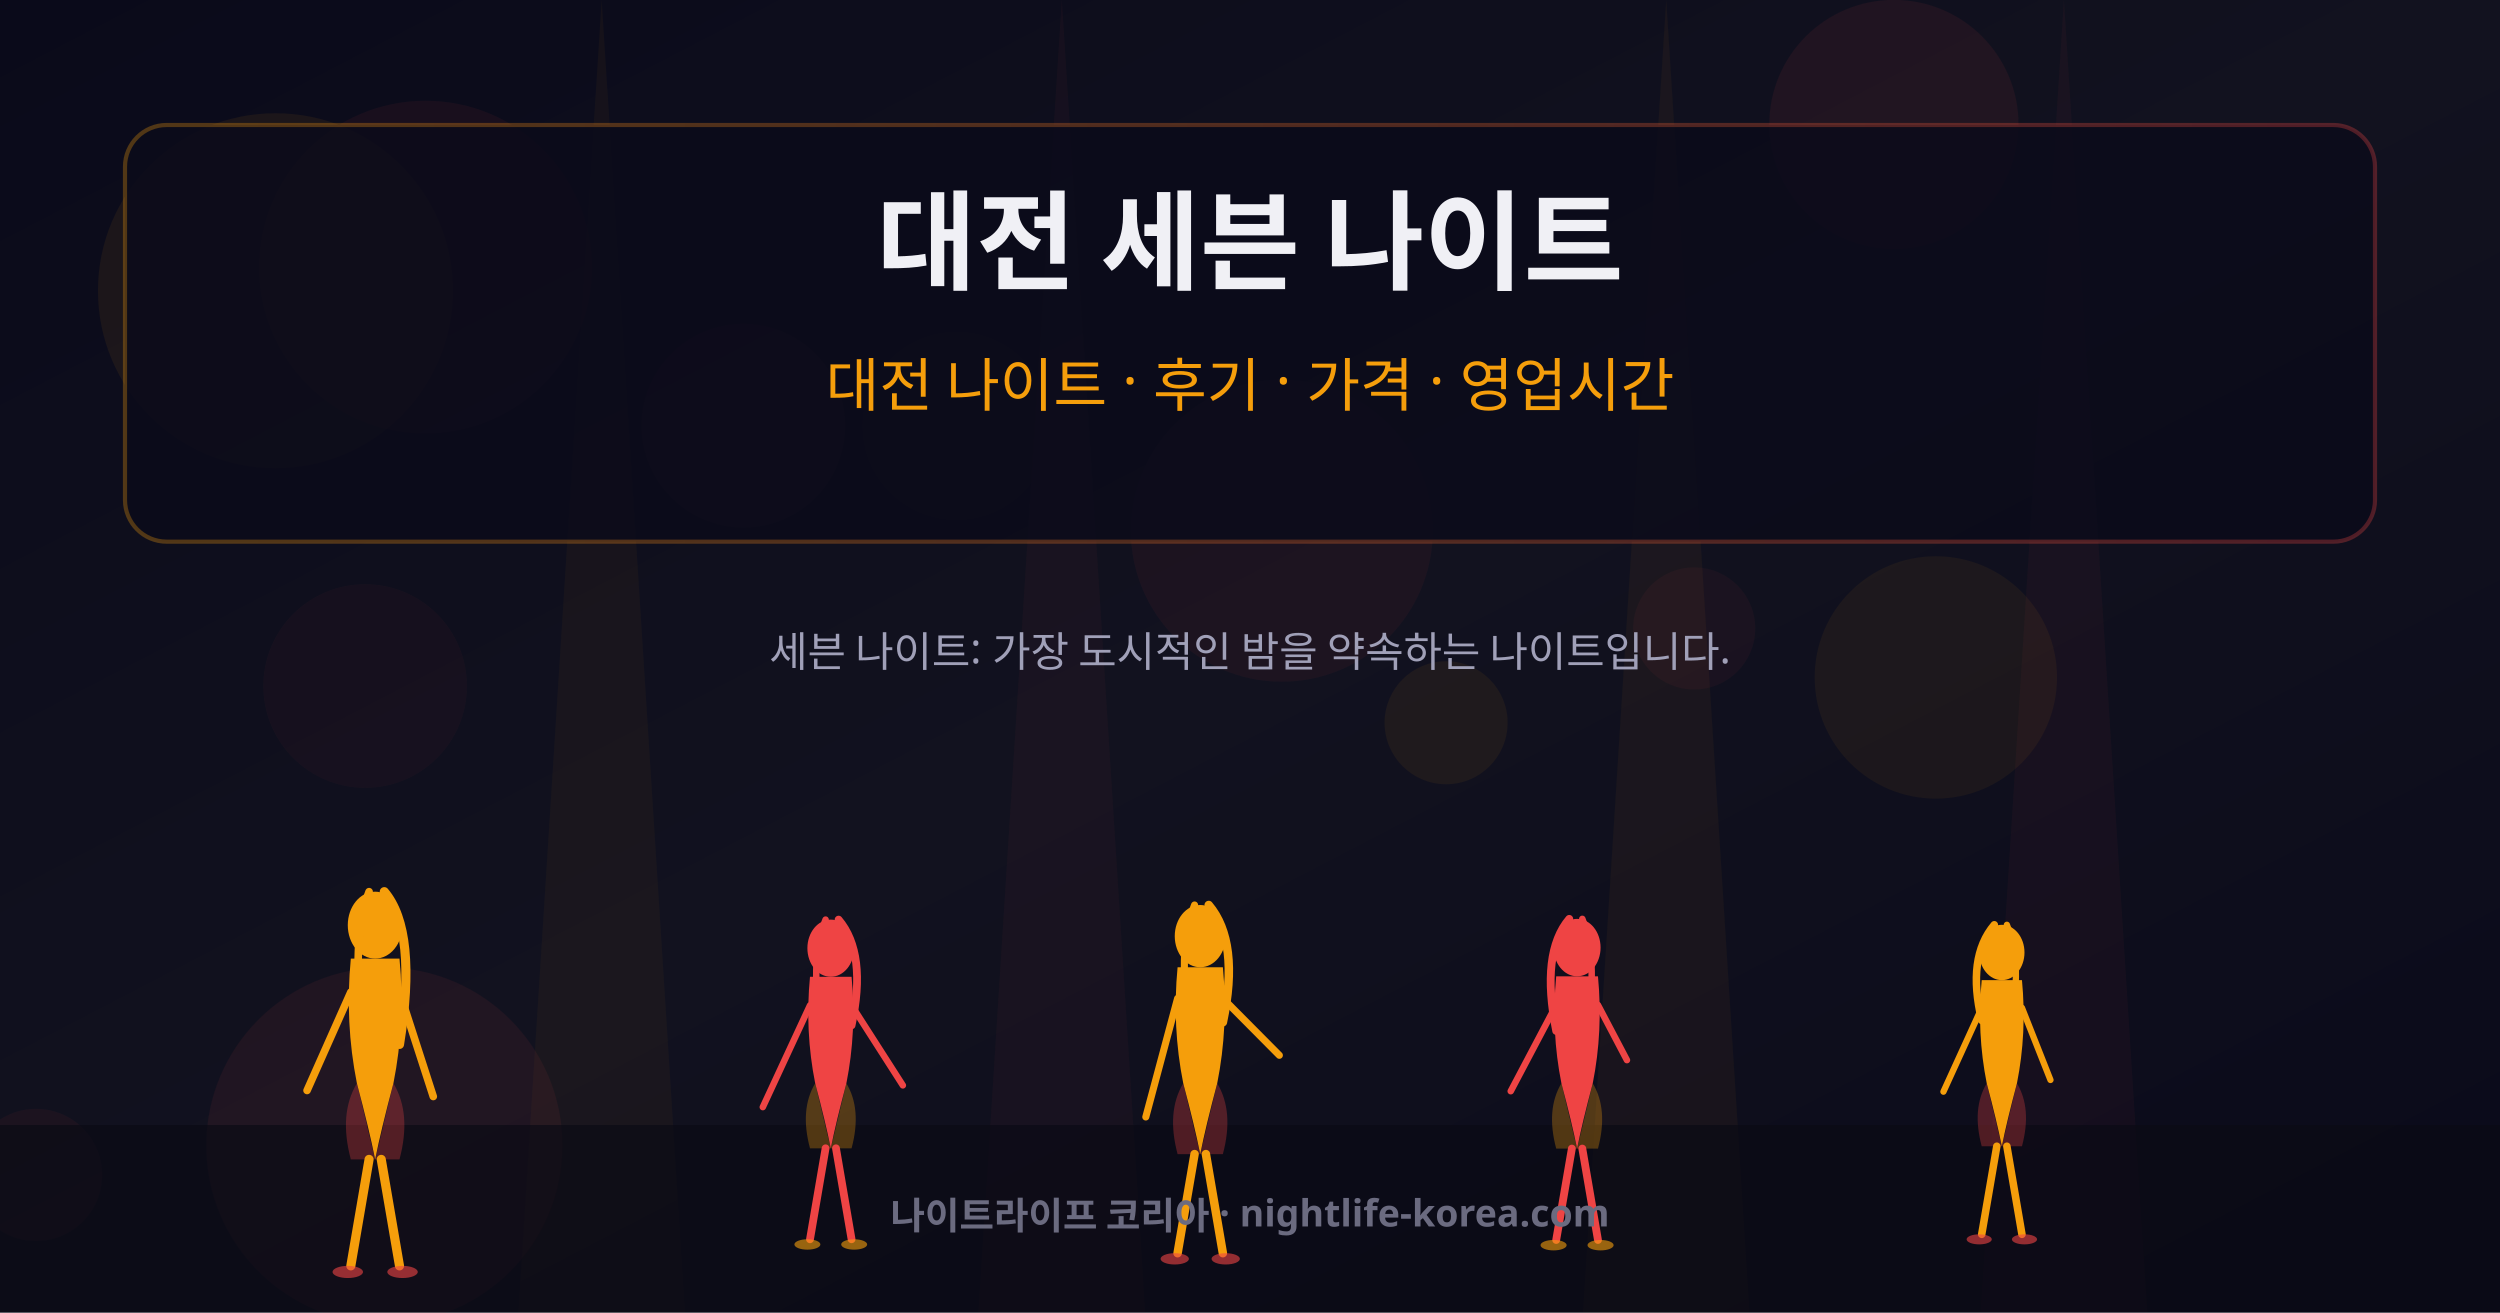
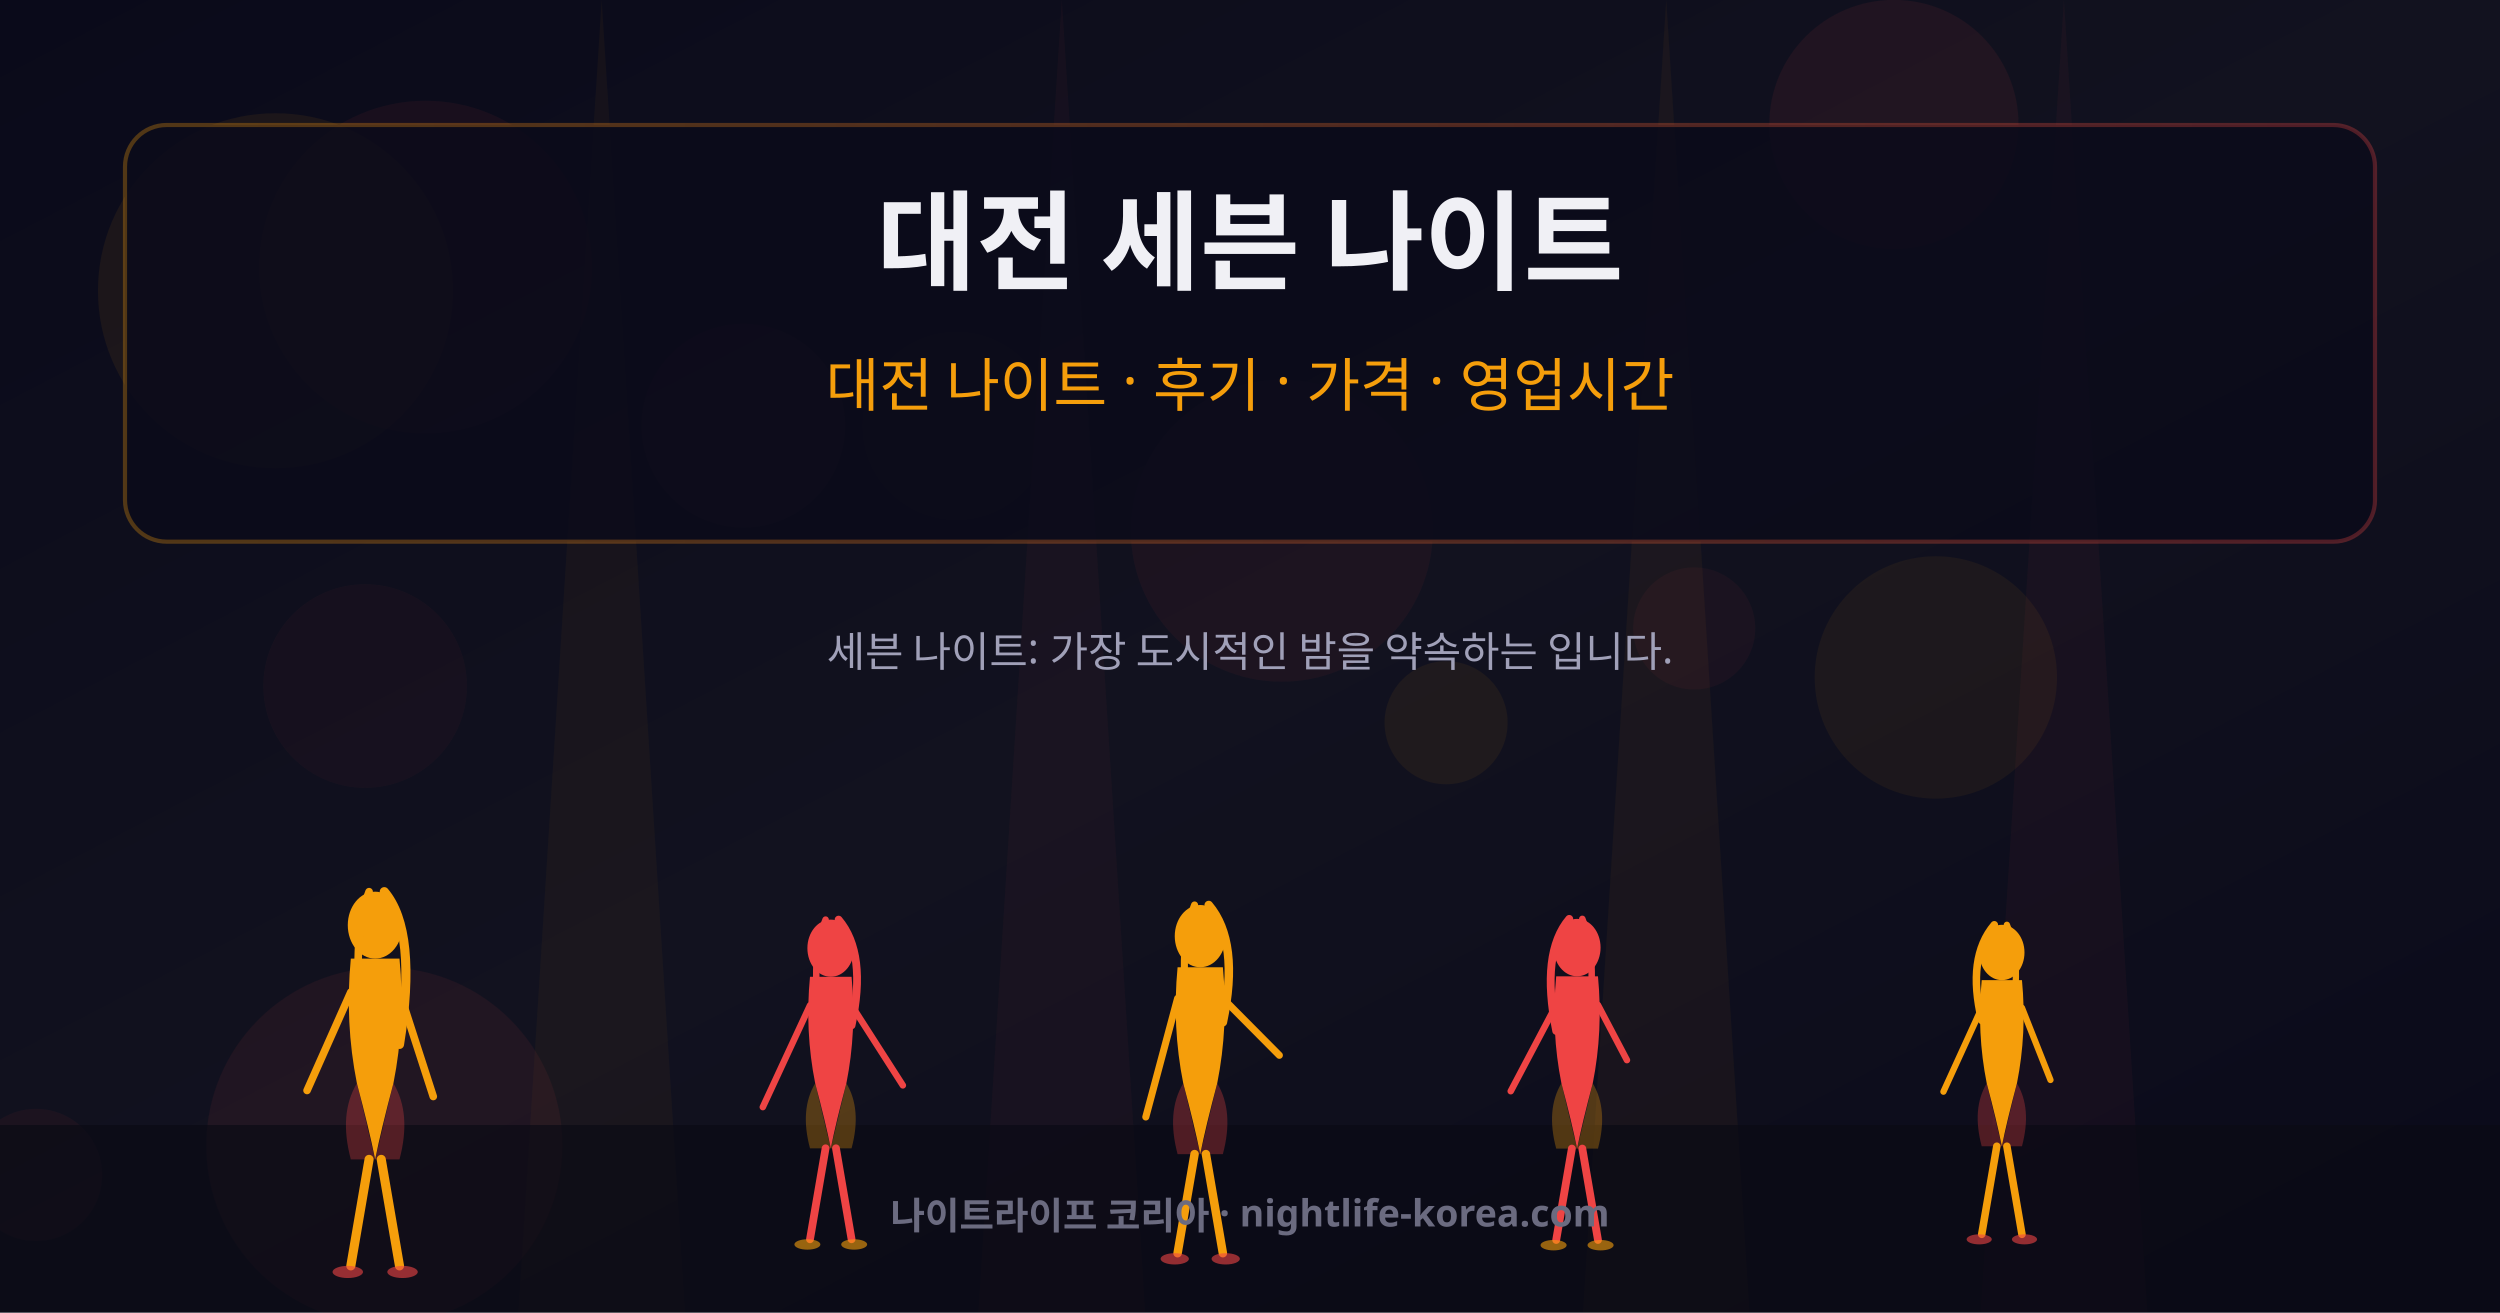
<svg xmlns="http://www.w3.org/2000/svg" viewBox="0 0 1200 630" width="1200" height="630">
  <defs>
    <linearGradient id="ogbg" x1="0%" y1="0%" x2="100%" y2="100%">
      <stop offset="0%" style="stop-color:#0a0a1a" />
      <stop offset="50%" style="stop-color:#12121f" />
      <stop offset="100%" style="stop-color:#0a0a1a" />
    </linearGradient>
    <linearGradient id="ogtxt" x1="0%" y1="0%" x2="100%" y2="0%">
      <stop offset="0%" style="stop-color:#f59e0b" />
      <stop offset="100%" style="stop-color:#ef4444" />
    </linearGradient>
  </defs>
  <rect width="1200" height="630" fill="url(#ogbg)" />
  <polygon points="288.8,0 248.8,630 328.8,630" fill="#f59e0b" opacity="0.04" />
  <polygon points="509.668,0 469.668,630 549.668,630" fill="#ef4444" opacity="0.041" />
  <polygon points="799.789,0 759.789,630 839.789,630" fill="#f59e0b" opacity="0.05" />
  <polygon points="990.676,0 950.676,630 1030.676,630" fill="#ef4444" opacity="0.045" />
  <circle cx="132.23" cy="139.564" r="85.197" fill="#f59e0b" opacity="0.071" />
  <circle cx="204.247" cy="128.24" r="79.879" fill="#ef4444" opacity="0.061" />
  <circle cx="694.129" cy="346.914" r="29.528" fill="#f59e0b" opacity="0.065" />
  <circle cx="184.499" cy="549.852" r="85.494" fill="#ef4444" opacity="0.069" />
  <circle cx="17.31" cy="563.963" r="31.719" fill="#ef4444" opacity="0.052" />
  <circle cx="459.13" cy="204.379" r="45.076" fill="#f59e0b" opacity="0.031" />
  <circle cx="356.796" cy="204.285" r="48.914" fill="#ef4444" opacity="0.052" />
  <circle cx="615.274" cy="254.748" r="72.473" fill="#ef4444" opacity="0.053" />
  <circle cx="175.26" cy="329.293" r="48.878" fill="#ef4444" opacity="0.039" />
  <circle cx="813.214" cy="301.648" r="29.308" fill="#ef4444" opacity="0.049" />
  <circle cx="929.209" cy="325.166" r="58.159" fill="#f59e0b" opacity="0.061" />
  <circle cx="909.079" cy="59.759" r="59.824" fill="#ef4444" opacity="0.074" />
  <rect x="0" y="540" width="1200" height="90" fill="#0a0a14" opacity="0.7" />
  <g transform="translate(180.0755,520) scale(1.460241)">
    <ellipse cx="0" cy="-52" rx="9" ry="11" fill="#f59e0b" />
    <path d="M3,-63 Q14,-50 8,-12.792" stroke="#f59e0b" stroke-width="3" fill="none" stroke-linecap="round" />
    <path d="M-2,-63 Q-8,-48 -4,-15.792" stroke="#f59e0b" stroke-width="2.5" fill="none" stroke-linecap="round" />
    <path d="M-8,-41 Q-10,-20 -6,0 Q-2,15 0,25 Q2,15 6,0 Q10,-20 8,-41 Z" fill="#f59e0b" />
    <path d="M-6,0 Q-12,10 -8,25 L0,25 Z" fill="#ef4444" opacity="0.3" />
    <path d="M6,0 Q12,10 8,25 L0,25 Z" fill="#ef4444" opacity="0.3" />
    <line x1="-2" y1="25" x2="-8" y2="60" stroke="#f59e0b" stroke-width="3" stroke-linecap="round" />
    <line x1="2" y1="25" x2="8" y2="60" stroke="#f59e0b" stroke-width="3" stroke-linecap="round" />
    <ellipse cx="-9" cy="62" rx="5" ry="2" fill="#ef4444" opacity="0.6" />
    <ellipse cx="9" cy="62" rx="5" ry="2" fill="#ef4444" opacity="0.6" />
    <line x1="-8" y1="-30" x2="-22.386" y2="2.346" stroke="#f59e0b" stroke-width="2.5" stroke-linecap="round" />
    <line x1="8" y1="-30" x2="19.102" y2="4.334" stroke="#f59e0b" stroke-width="2.5" stroke-linecap="round" />
  </g>
  <g transform="translate(398.7758,520) scale(1.247418)">
    <ellipse cx="0" cy="-52" rx="9" ry="11" fill="#ef4444" />
    <path d="M3,-63 Q14,-50 8,-22.31" stroke="#ef4444" stroke-width="3" fill="none" stroke-linecap="round" />
    <path d="M-2,-63 Q-8,-48 -4,-25.31" stroke="#ef4444" stroke-width="2.5" fill="none" stroke-linecap="round" />
    <path d="M-8,-41 Q-10,-20 -6,0 Q-2,15 0,25 Q2,15 6,0 Q10,-20 8,-41 Z" fill="#ef4444" />
    <path d="M-6,0 Q-12,10 -8,25 L0,25 Z" fill="#f59e0b" opacity="0.3" />
    <path d="M6,0 Q12,10 8,25 L0,25 Z" fill="#f59e0b" opacity="0.3" />
    <line x1="-2" y1="25" x2="-8" y2="60" stroke="#ef4444" stroke-width="3" stroke-linecap="round" />
    <line x1="2" y1="25" x2="8" y2="60" stroke="#ef4444" stroke-width="3" stroke-linecap="round" />
    <ellipse cx="-9" cy="62" rx="5" ry="2" fill="#f59e0b" opacity="0.6" />
    <ellipse cx="9" cy="62" rx="5" ry="2" fill="#f59e0b" opacity="0.6" />
    <line x1="-8" y1="-30" x2="-26.158" y2="9.146" stroke="#ef4444" stroke-width="2.5" stroke-linecap="round" />
    <line x1="8" y1="-30" x2="27.733" y2="0.78" stroke="#ef4444" stroke-width="2.5" stroke-linecap="round" />
  </g>
  <g transform="translate(576.1097,520) scale(1.358733)">
    <ellipse cx="0" cy="-52" rx="9" ry="11" fill="#f59e0b" />
    <path d="M3,-63 Q14,-50 8,-21.575" stroke="#f59e0b" stroke-width="3" fill="none" stroke-linecap="round" />
    <path d="M-2,-63 Q-8,-48 -4,-24.575" stroke="#f59e0b" stroke-width="2.5" fill="none" stroke-linecap="round" />
    <path d="M-8,-41 Q-10,-20 -6,0 Q-2,15 0,25 Q2,15 6,0 Q10,-20 8,-41 Z" fill="#f59e0b" />
    <path d="M-6,0 Q-12,10 -8,25 L0,25 Z" fill="#ef4444" opacity="0.3" />
    <path d="M6,0 Q12,10 8,25 L0,25 Z" fill="#ef4444" opacity="0.3" />
    <line x1="-2" y1="25" x2="-8" y2="60" stroke="#f59e0b" stroke-width="3" stroke-linecap="round" />
    <line x1="2" y1="25" x2="8" y2="60" stroke="#f59e0b" stroke-width="3" stroke-linecap="round" />
    <ellipse cx="-9" cy="62" rx="5" ry="2" fill="#ef4444" opacity="0.6" />
    <ellipse cx="9" cy="62" rx="5" ry="2" fill="#ef4444" opacity="0.6" />
    <line x1="-8" y1="-30" x2="-19.229" y2="11.886" stroke="#f59e0b" stroke-width="2.5" stroke-linecap="round" />
    <line x1="8" y1="-30" x2="27.952" y2="-9.905" stroke="#f59e0b" stroke-width="2.5" stroke-linecap="round" />
  </g>
  <g transform="translate(756.9995,520) scale(1.253013)">
    <ellipse cx="0" cy="-52" rx="9" ry="11" fill="#ef4444" />
    <path d="M-3,-63 Q-14,-50 -8,-20.07" stroke="#ef4444" stroke-width="3" fill="none" stroke-linecap="round" />
    <path d="M2,-63 Q8,-48 4,-23.07" stroke="#ef4444" stroke-width="2.5" fill="none" stroke-linecap="round" />
    <path d="M-8,-41 Q-10,-20 -6,0 Q-2,15 0,25 Q2,15 6,0 Q10,-20 8,-41 Z" fill="#ef4444" />
    <path d="M-6,0 Q-12,10 -8,25 L0,25 Z" fill="#f59e0b" opacity="0.3" />
    <path d="M6,0 Q12,10 8,25 L0,25 Z" fill="#f59e0b" opacity="0.3" />
    <line x1="-2" y1="25" x2="-8" y2="60" stroke="#ef4444" stroke-width="3" stroke-linecap="round" />
    <line x1="2" y1="25" x2="8" y2="60" stroke="#ef4444" stroke-width="3" stroke-linecap="round" />
    <ellipse cx="-9" cy="62" rx="5" ry="2" fill="#f59e0b" opacity="0.6" />
    <ellipse cx="9" cy="62" rx="5" ry="2" fill="#f59e0b" opacity="0.6" />
    <line x1="-8" y1="-30" x2="-25.415" y2="3.008" stroke="#ef4444" stroke-width="2.5" stroke-linecap="round" />
    <line x1="8" y1="-30" x2="19.095" y2="-8.897" stroke="#ef4444" stroke-width="2.5" stroke-linecap="round" />
  </g>
  <g transform="translate(960.8822,520) scale(1.207854)">
    <ellipse cx="0" cy="-52" rx="9" ry="11" fill="#f59e0b" />
    <path d="M-3,-63 Q-14,-50 -8,-24.994" stroke="#f59e0b" stroke-width="3" fill="none" stroke-linecap="round" />
    <path d="M2,-63 Q8,-48 4,-27.994" stroke="#f59e0b" stroke-width="2.5" fill="none" stroke-linecap="round" />
    <path d="M-8,-41 Q-10,-20 -6,0 Q-2,15 0,25 Q2,15 6,0 Q10,-20 8,-41 Z" fill="#f59e0b" />
    <path d="M-6,0 Q-12,10 -8,25 L0,25 Z" fill="#ef4444" opacity="0.3" />
    <path d="M6,0 Q12,10 8,25 L0,25 Z" fill="#ef4444" opacity="0.3" />
    <line x1="-2" y1="25" x2="-8" y2="60" stroke="#f59e0b" stroke-width="3" stroke-linecap="round" />
    <line x1="2" y1="25" x2="8" y2="60" stroke="#f59e0b" stroke-width="3" stroke-linecap="round" />
    <ellipse cx="-9" cy="62" rx="5" ry="2" fill="#ef4444" opacity="0.6" />
    <ellipse cx="9" cy="62" rx="5" ry="2" fill="#ef4444" opacity="0.6" />
    <line x1="-8" y1="-30" x2="-23.21" y2="3.316" stroke="#f59e0b" stroke-width="2.5" stroke-linecap="round" />
    <line x1="8" y1="-30" x2="19.328" y2="-1.341" stroke="#f59e0b" stroke-width="2.5" stroke-linecap="round" />
  </g>
  <rect x="60" y="60" width="1080" height="200" rx="20" fill="#0a0a1a" opacity="0.85" />
  <rect x="60" y="60" width="1080" height="200" rx="20" fill="none" stroke="url(#ogtxt)" stroke-width="2" opacity="0.3" />
  <text x="600" y="135" text-anchor="middle" font-family="'Noto Sans KR',sans-serif" font-size="52" font-weight="800" fill="#f0f0f5">대전 세븐 나이트</text>
  <text x="600" y="195" text-anchor="middle" font-family="'Noto Sans KR',sans-serif" font-size="28" font-weight="500" fill="#f59e0b">대전 나이트 · 후기 · 가격 · 영업시간</text>
  <rect x="60" y="290" width="auto" height="40" rx="20" fill="#f59e0b" opacity="0.15" />
-   <text x="600" y="320" text-anchor="middle" font-family="'Noto Sans KR',sans-serif" font-size="20" fill="#a0a0b8">세븐 나이트: 가장 도시적인 밤을 약속하는 나이트입니다.</text>
+   <text x="600" y="320" text-anchor="middle" font-family="'Noto Sans KR',sans-serif" font-size="20" fill="#a0a0b8">세븐 나이트: 가장 도시적인 밤을 약속하는 입니다.</text>
  <text x="600" y="590" text-anchor="middle" font-family="'Noto Sans KR',sans-serif" font-size="18" font-weight="600" fill="#6b6b80">나이트라이프 코리아 · nightlife-korea.com</text>
</svg>
